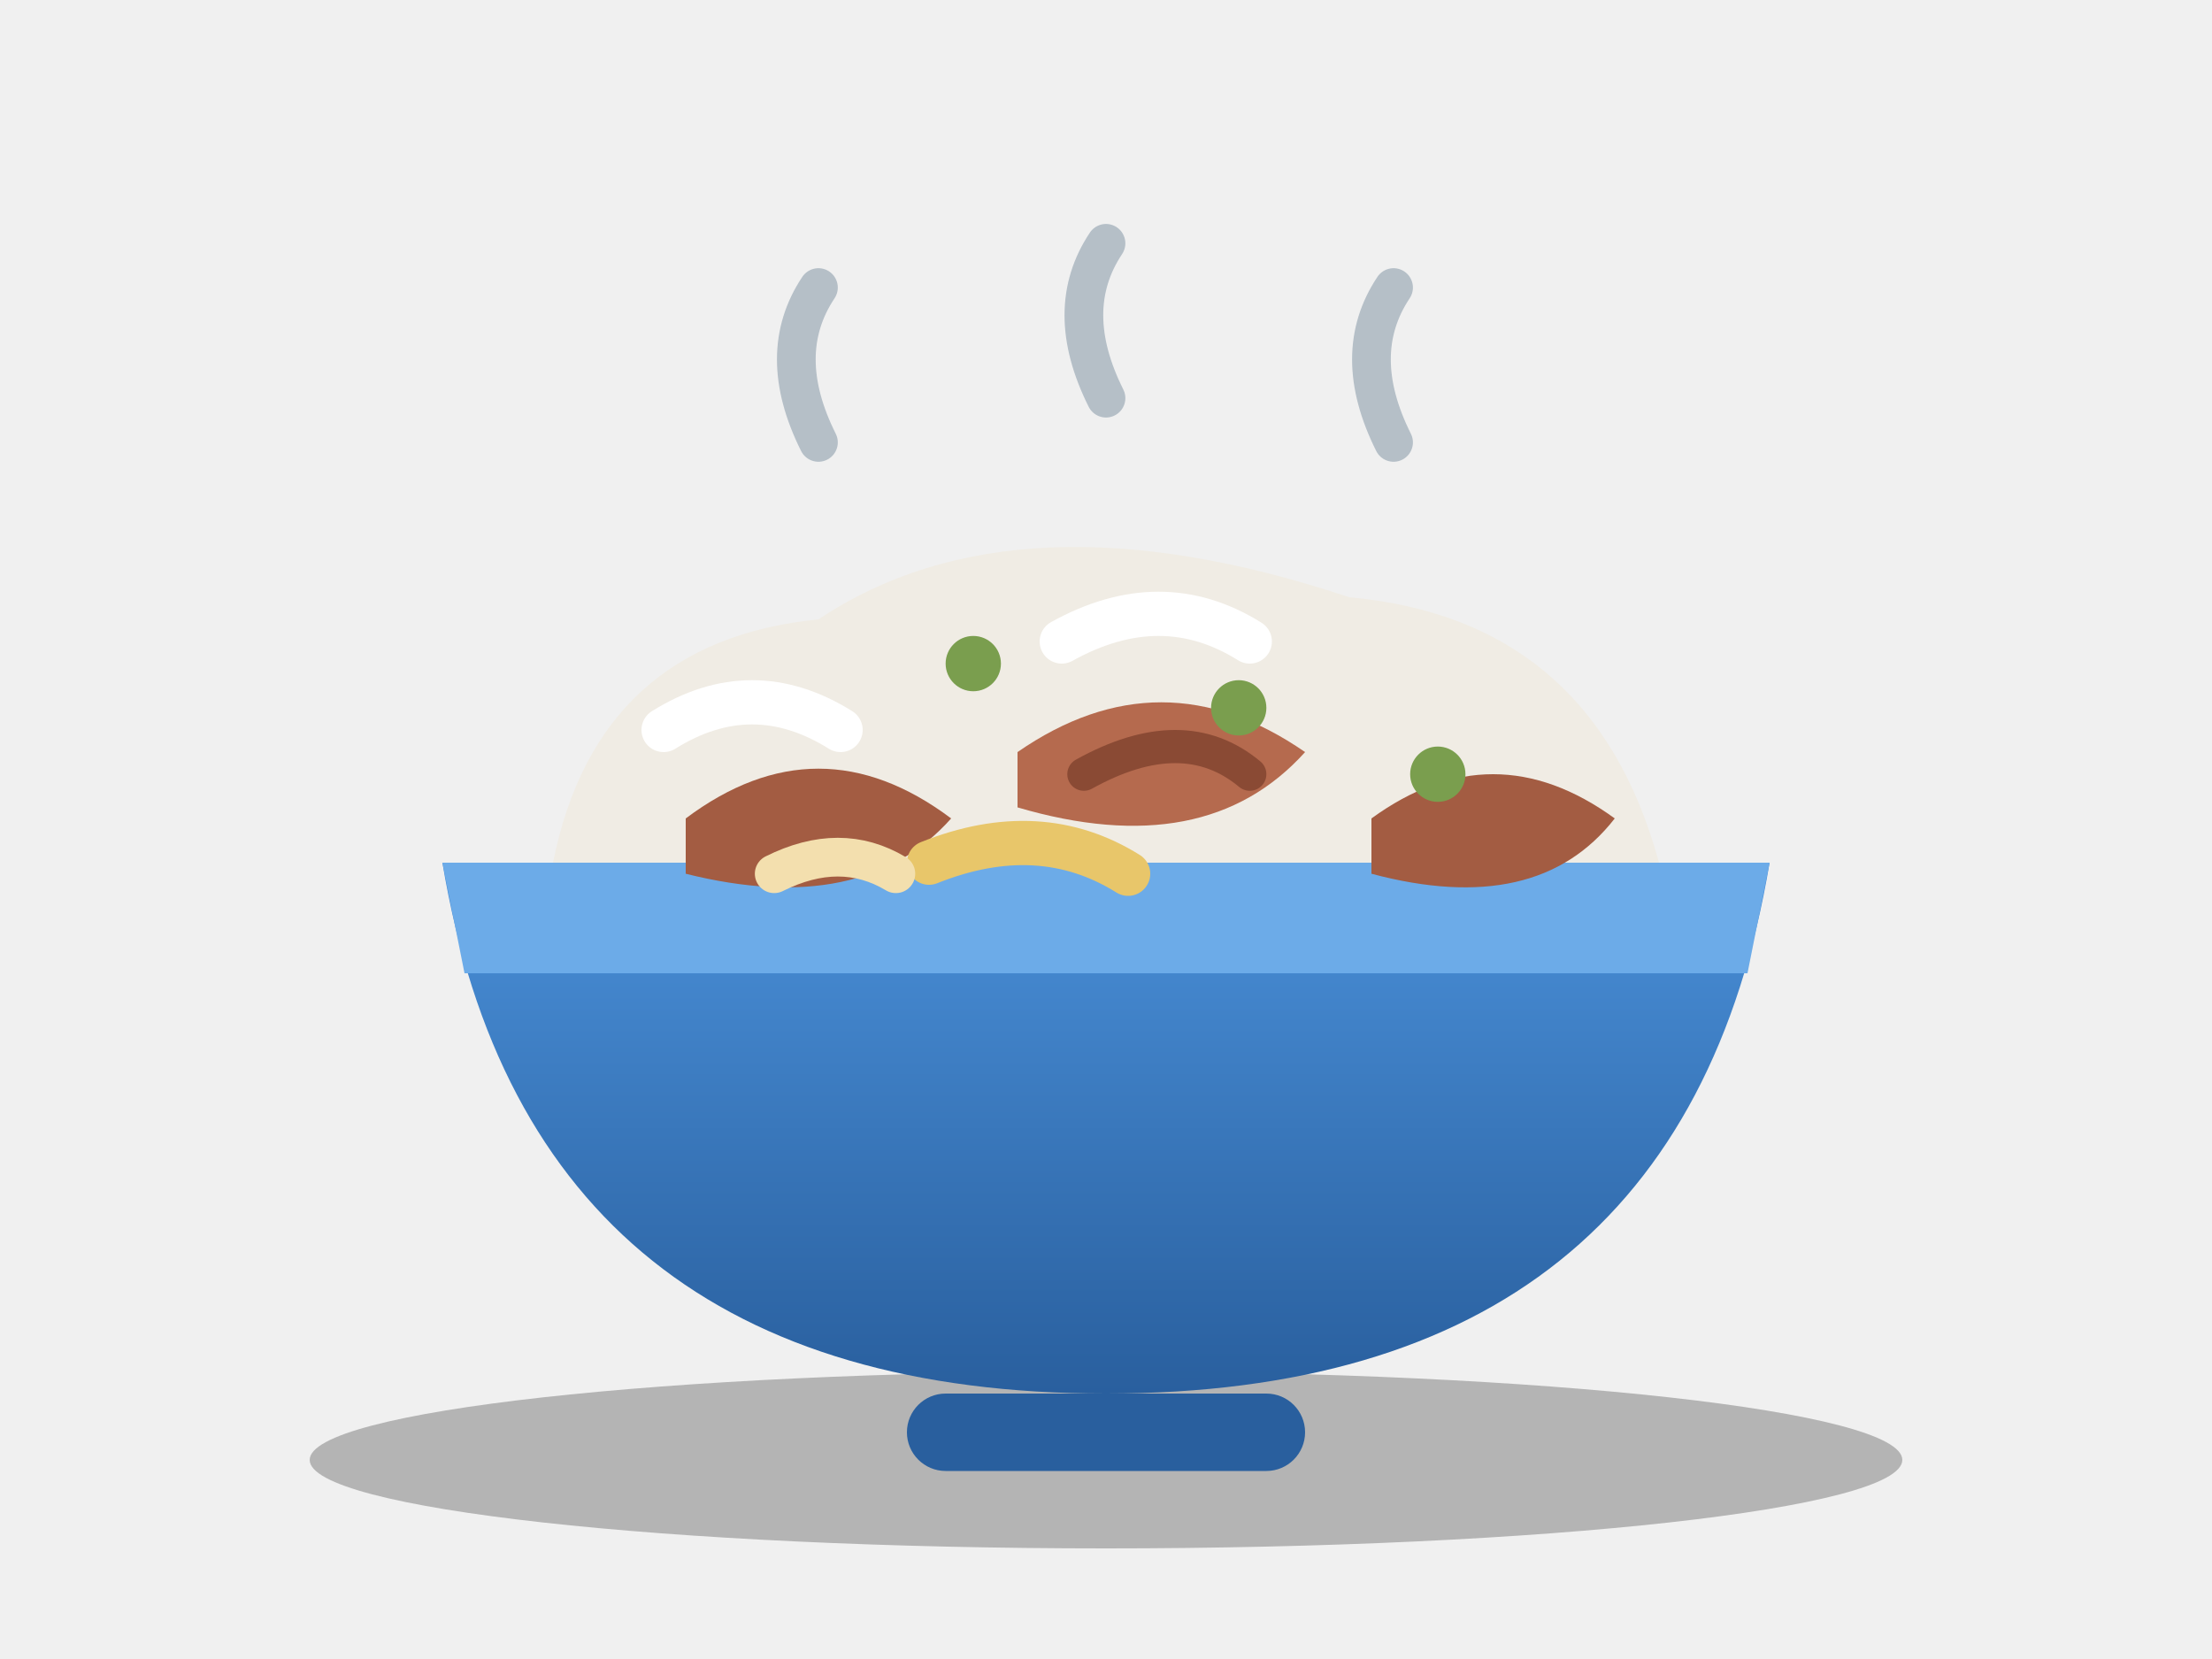
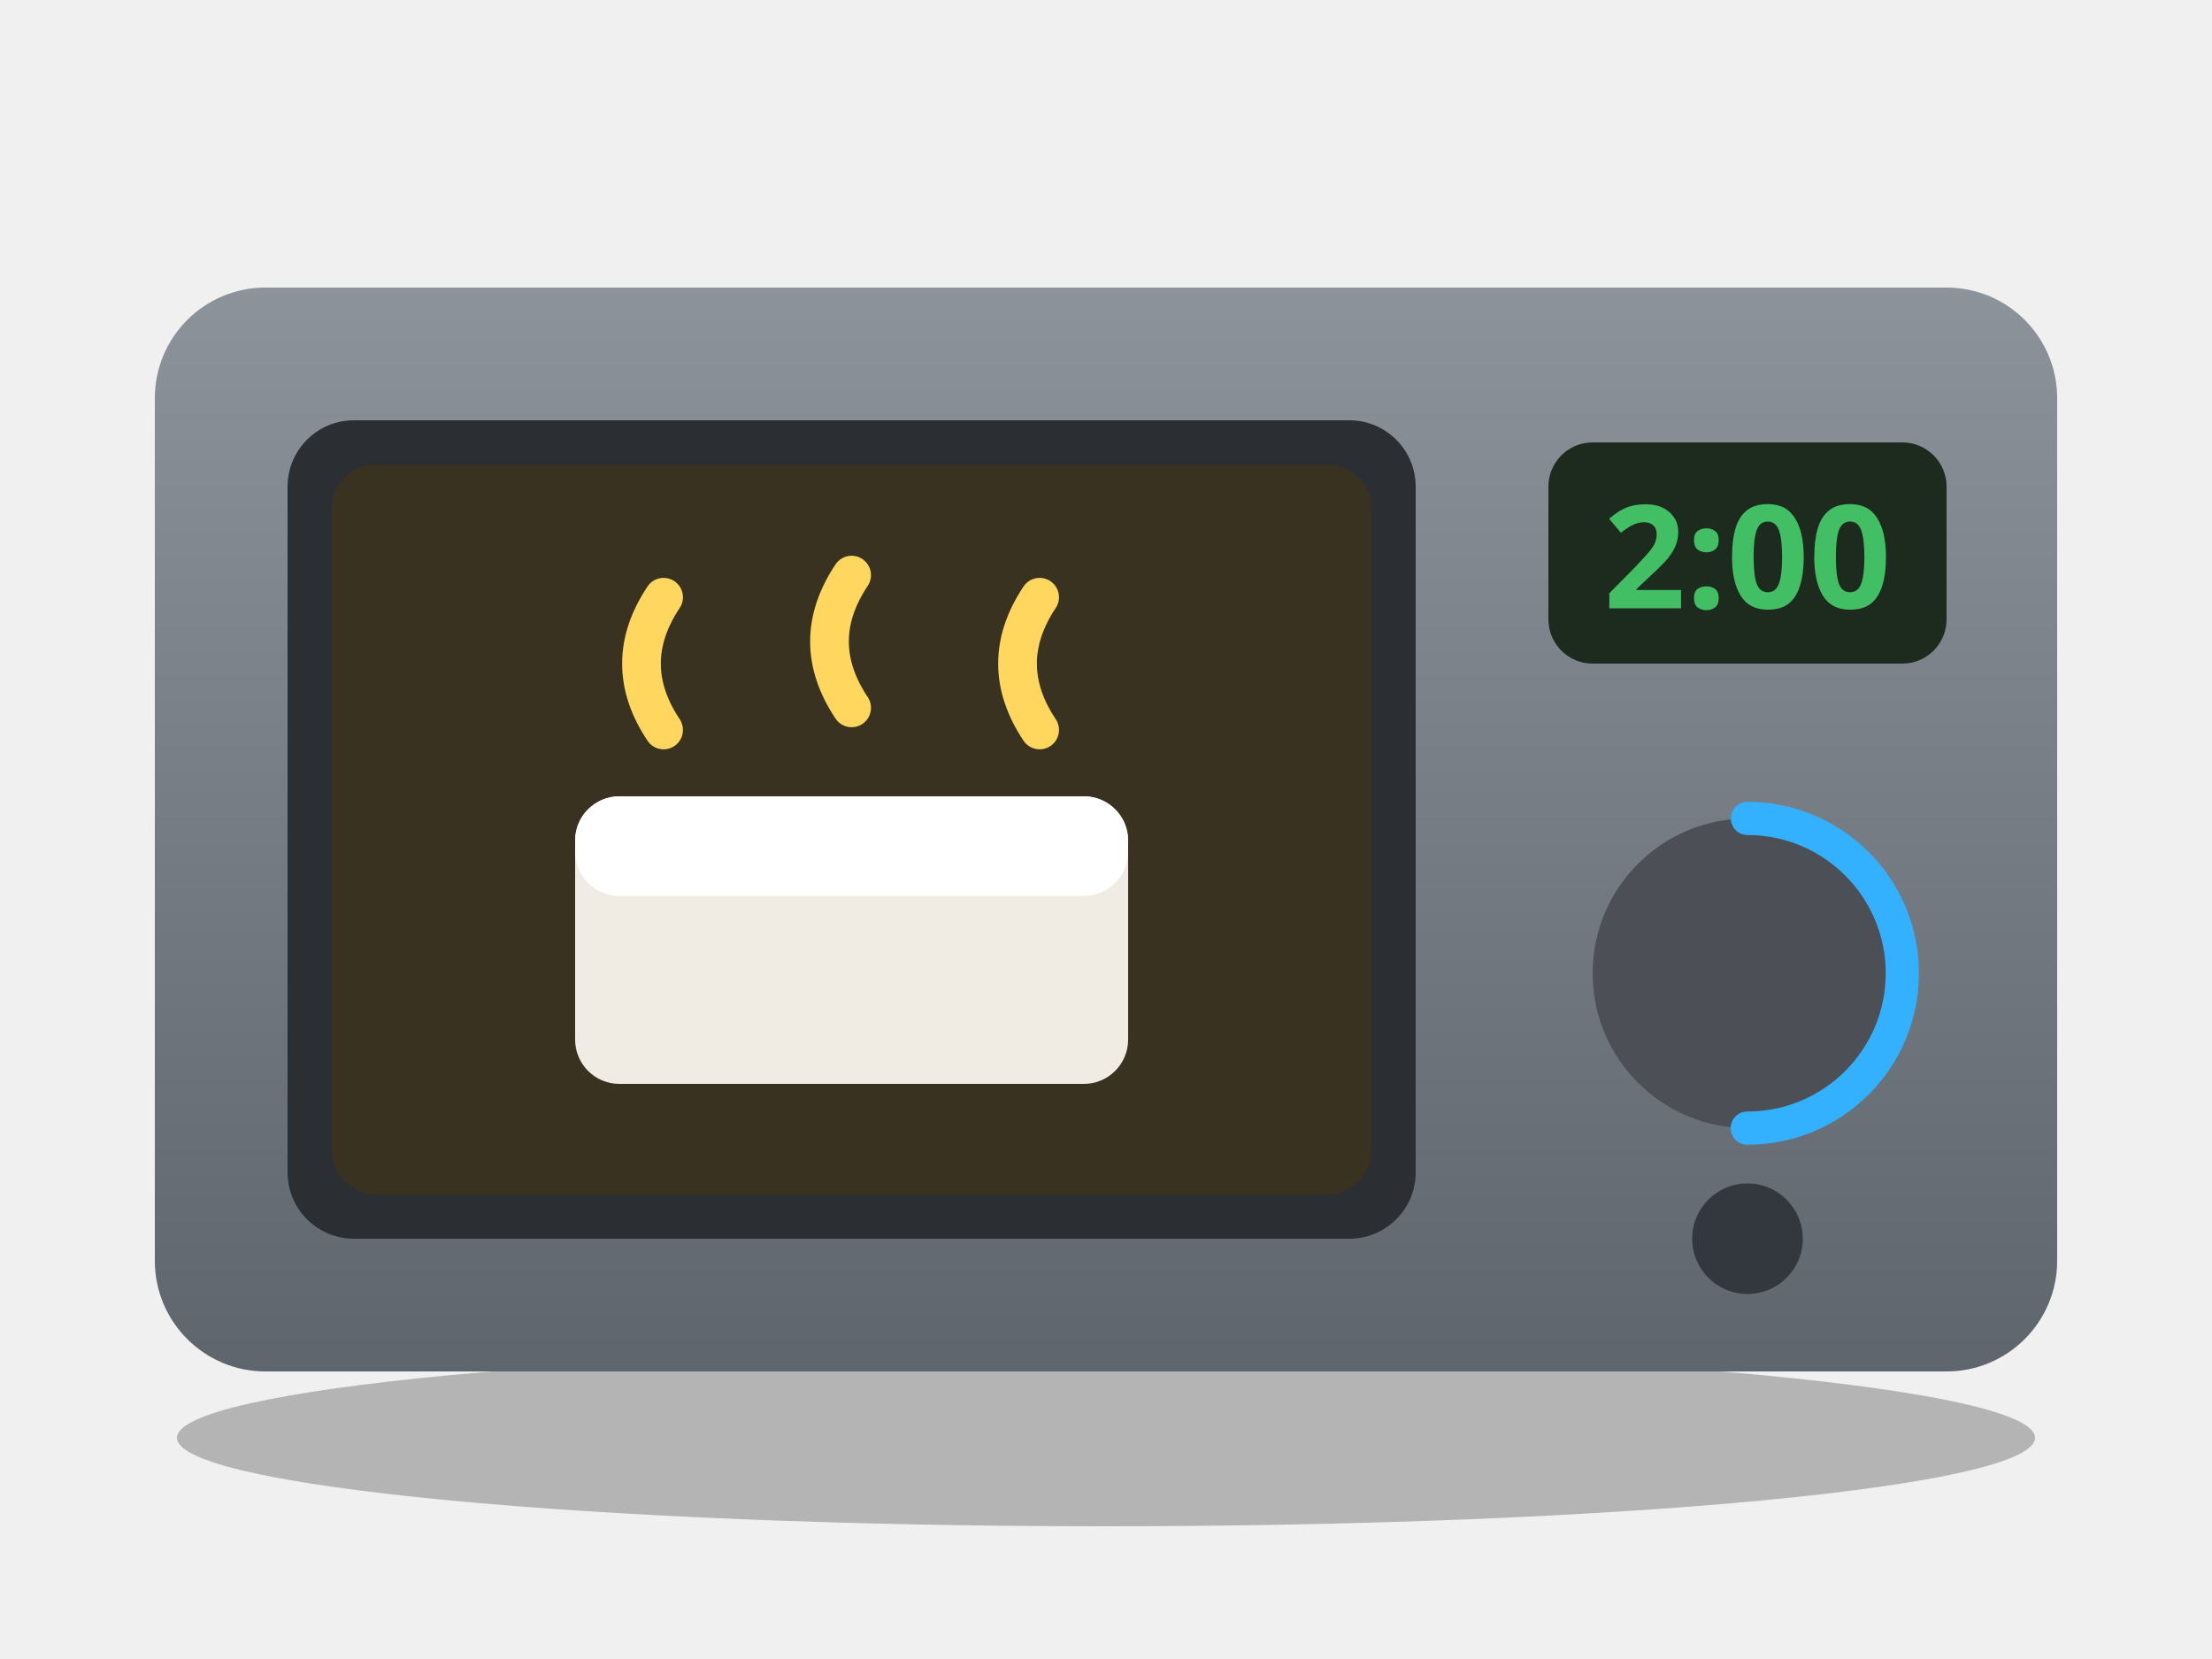
- <svg xmlns="http://www.w3.org/2000/svg" viewBox="0 0 200 150" role="img" aria-label="Finished pork and onion piled over rice in a donburi bowl">
+ <svg xmlns="http://www.w3.org/2000/svg" viewBox="0 0 200 150" role="img" aria-label="Packed rice heating in a microwave, ready for the pan">
  <defs>
-     <linearGradient id="bowl" x1="0" y1="0" x2="0" y2="1">
-       <stop offset="0" stop-color="#4a90d9" />
-       <stop offset="1" stop-color="#295f9e" />
+     <linearGradient id="mw" x1="0" y1="0" x2="0" y2="1">
+       <stop offset="0" stop-color="#8d939b" />
+       <stop offset="1" stop-color="#5f656d" />
    </linearGradient>
  </defs>
-   <ellipse cx="100" cy="132" rx="72" ry="8" fill="#000" opacity="0.25" />
-   <path d="M40 78 L160 78 Q152 126 100 126 Q48 126 40 78 Z" fill="url(#bowl)" />
-   <path d="M40 78 L160 78 L158 88 L42 88 Z" fill="#6cabe8" />
-   <rect x="82" y="126" width="36" height="7" rx="3.5" fill="#295f9e" />
-   <path d="M50 78 Q54 58 74 56 Q92 44 122 54 Q144 56 150 78 Z" fill="#f0ece4" />
-   <path d="M60 66 q8 -5 16 0 M96 58 q9 -5 17 0" stroke="#ffffff" stroke-width="4" fill="none" stroke-linecap="round" />
-   <path d="M62 74 q12 -9 24 0 q-8 9 -24 5 Z" fill="#a35c42" />
-   <path d="M92 68 q13 -9 26 0 q-9 10 -26 5 Z" fill="#b56a4e" />
-   <path d="M124 74 q11 -8 22 0 q-7 9 -22 5 Z" fill="#a35c42" />
-   <path d="M98 70 q9 -5 15 0" stroke="#8a4a34" stroke-width="3" fill="none" stroke-linecap="round" />
-   <path d="M84 78 q10 -4 18 1" stroke="#e8c66a" stroke-width="4" fill="none" stroke-linecap="round" />
-   <path d="M70 79 q6 -3 11 0" stroke="#f3dfae" stroke-width="3.5" fill="none" stroke-linecap="round" />
-   <circle cx="88" cy="60" r="2.5" fill="#7a9e4e" />
-   <circle cx="112" cy="64" r="2.5" fill="#7a9e4e" />
-   <circle cx="130" cy="70" r="2.5" fill="#7a9e4e" />
-   <path d="M74 40 q-4 -8 0 -14 M100 36 q-4 -8 0 -14 M126 40 q-4 -8 0 -14" stroke="#aab6c0" stroke-width="3.5" fill="none" stroke-linecap="round" opacity="0.85" />
+   <ellipse cx="100" cy="130" rx="84" ry="8" fill="#000" opacity="0.25" />
+   <rect x="14" y="26" width="172" height="98" rx="10" fill="url(#mw)" />
+   <rect x="26" y="38" width="102" height="74" rx="6" fill="#2b2e33" />
+   <rect x="30" y="42" width="94" height="66" rx="4" fill="#3a3220" />
+   <rect x="52" y="72" width="50" height="26" rx="4" fill="#f0ece4" />
+   <rect x="52" y="72" width="50" height="9" rx="4" fill="#ffffff" />
+   <path d="M60 66 q-4 -6 0 -12 M77 64 q-4 -6 0 -12 M94 66 q-4 -6 0 -12" stroke="#ffd75e" stroke-width="3.5" fill="none" stroke-linecap="round" />
+   <rect x="140" y="40" width="36" height="20" rx="4" fill="#1d2b1e" />
+   <text x="158" y="55" font-family="sans-serif" font-size="13" font-weight="700" fill="#42be65" text-anchor="middle">2:00</text>
+   <circle cx="158" cy="88" r="14" fill="#4c5056" />
+   <circle cx="158" cy="88" r="14" fill="none" stroke="#33b1ff" stroke-width="3" stroke-dasharray="44 44" stroke-linecap="round" transform="rotate(-90 158 88)" />
+   <circle cx="158" cy="112" r="5" fill="#33383e" />
</svg>
